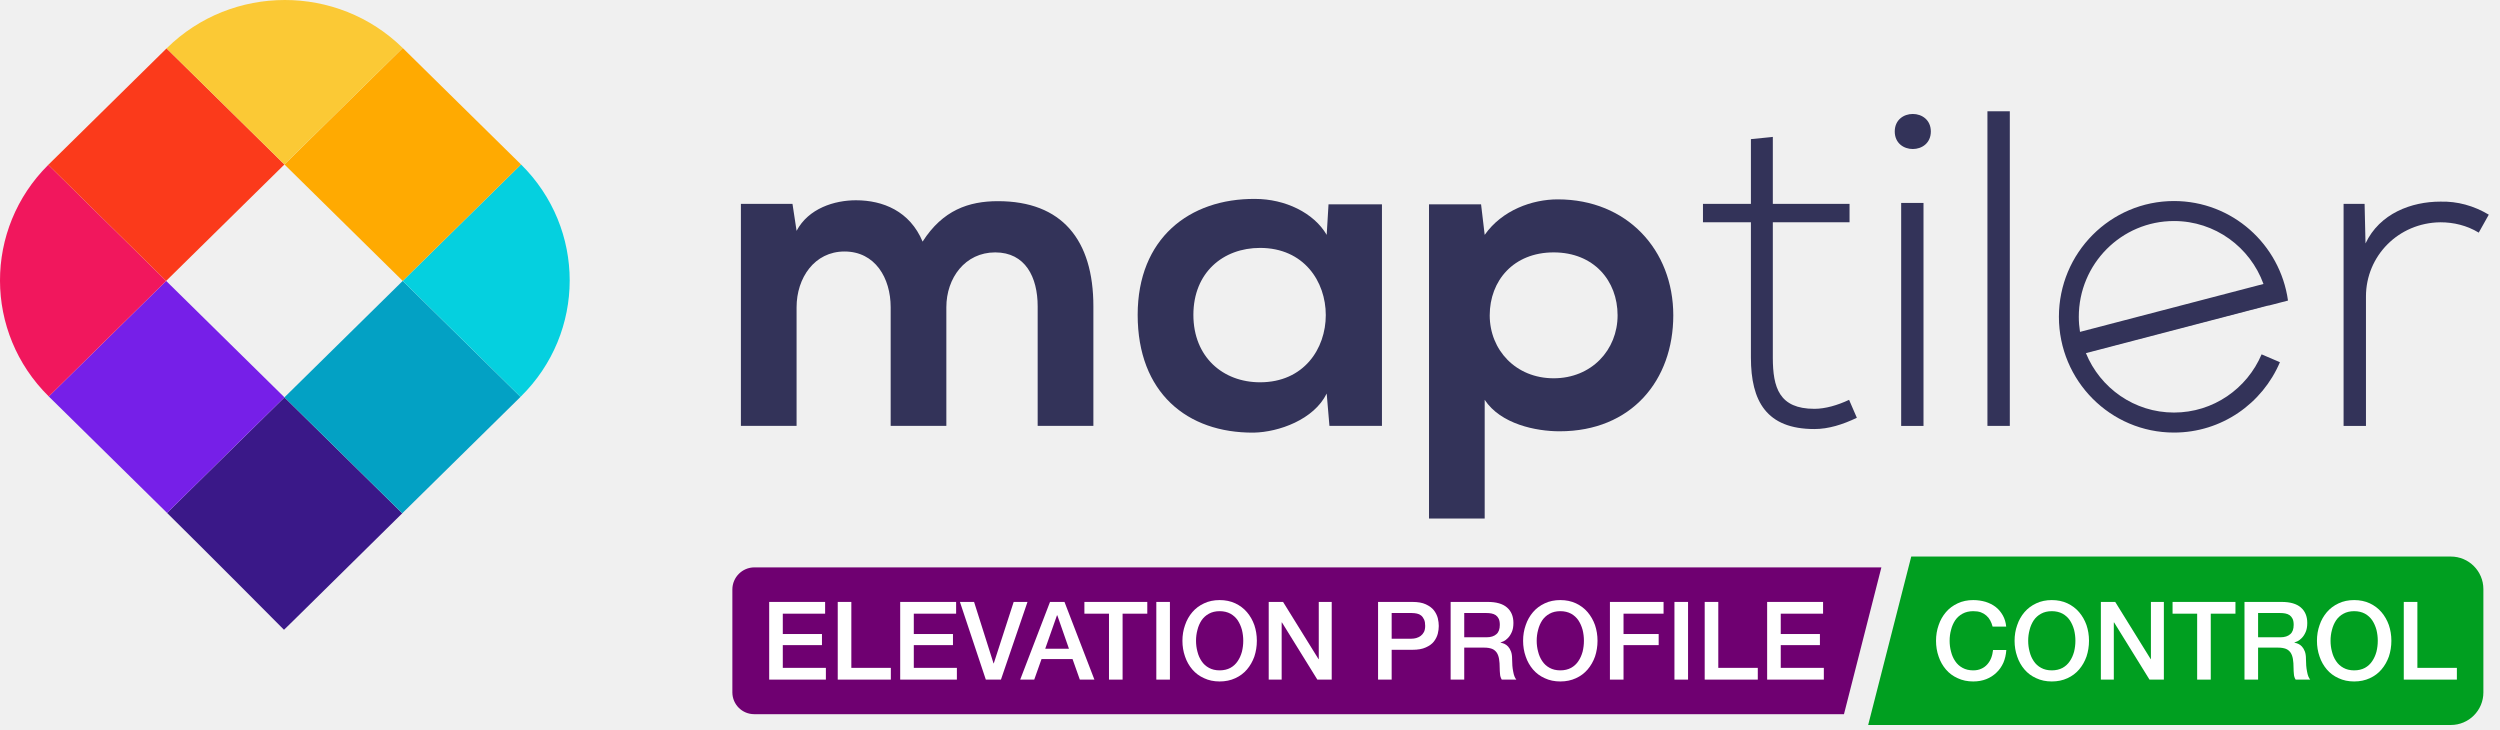
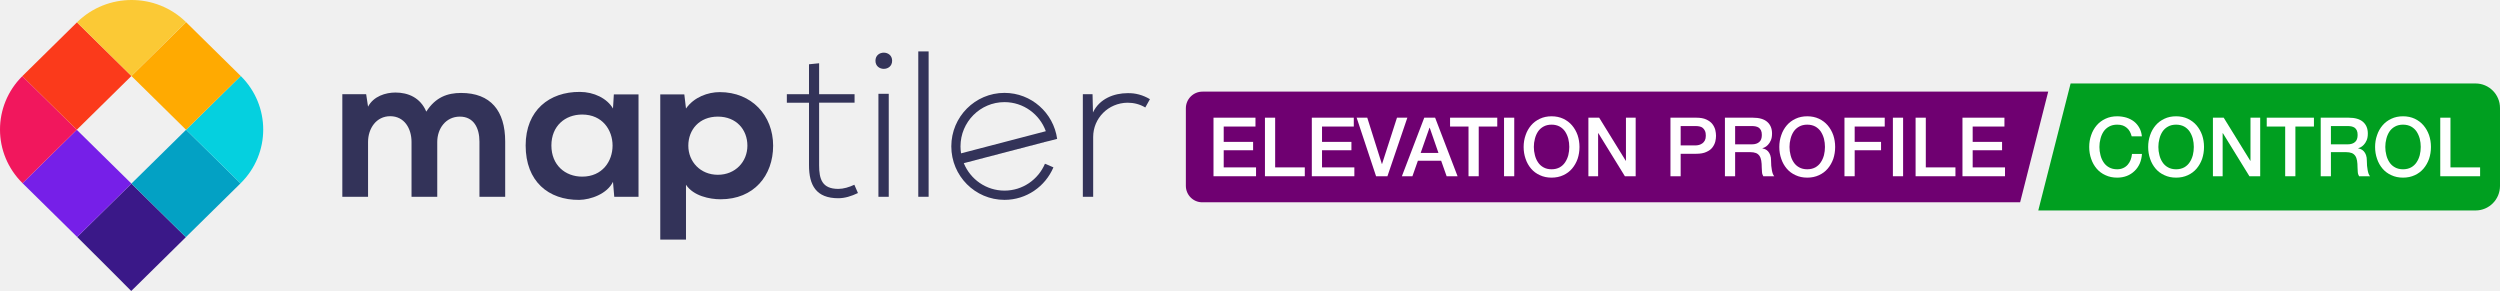
- <svg xmlns="http://www.w3.org/2000/svg" width="100%" height="100%" viewBox="0 0 161 47" version="1.1" xml:space="preserve" style="fill-rule:evenodd;clip-rule:evenodd;stroke-linejoin:round;stroke-miterlimit:2;">
-   <g transform="matrix(1,0,0,1,-9.41979e-05,-22.9998)">
-     <g transform="matrix(1,0,0,1,-1.20801,22.2881)">
-       <path d="M58.567,28.139L58.567,20.497C58.567,18.616 57.566,16.908 55.595,16.908C53.654,16.908 52.508,18.616 52.508,20.497L52.508,28.139L48.922,28.139L48.922,13.84L52.244,13.84L52.508,15.578C53.273,14.129 54.949,13.609 56.33,13.609C58.066,13.609 59.8,14.304 60.624,16.271C61.918,14.245 63.595,13.667 65.476,13.667C69.593,13.667 71.622,16.155 71.622,20.44L71.622,28.139L68.034,28.139L68.034,20.44C68.034,18.559 67.24,16.966 65.301,16.966C63.359,16.966 62.153,18.616 62.153,20.497L62.153,28.139L58.567,28.139Z" style="fill:rgb(51,51,89);fill-rule:nonzero;" />
-       <path d="M86.765,13.87L90.206,13.87L90.206,28.139L86.824,28.139L86.647,26.056C85.825,27.734 83.561,28.543 81.943,28.573C77.651,28.603 74.474,25.997 74.474,20.989C74.474,16.069 77.798,13.493 82.033,13.522C83.973,13.522 85.824,14.419 86.647,15.838L86.765,13.87ZM78.062,20.989C78.062,23.71 79.973,25.331 82.355,25.331C88,25.331 88,16.677 82.355,16.677C79.973,16.677 78.062,18.269 78.062,20.989Z" style="fill:rgb(51,51,89);fill-rule:nonzero;" />
-       <path d="M93.236,34.105L93.236,13.87L96.589,13.87L96.822,15.838C97.94,14.245 99.882,13.551 101.528,13.551C105.996,13.551 108.968,16.822 108.968,21.019C108.968,25.187 106.291,28.487 101.645,28.487C100.118,28.487 97.852,28.023 96.822,26.461L96.822,34.104L93.236,34.104L93.236,34.105ZM105.381,21.019C105.381,18.791 103.851,16.966 101.264,16.966C98.676,16.966 97.146,18.791 97.146,21.019C97.146,23.247 98.823,25.073 101.264,25.073C103.705,25.073 105.381,23.247 105.381,21.019Z" style="fill:rgb(51,51,89);fill-rule:nonzero;" />
-       <path d="M115.378,9.528L115.378,13.84L120.319,13.84L120.319,15.026L115.378,15.026L115.378,23.739C115.378,25.679 115.791,27.04 118.055,27.04C118.76,27.04 119.554,26.808 120.289,26.461L120.789,27.617C119.877,28.054 118.965,28.342 118.055,28.342C114.968,28.342 113.967,26.547 113.967,23.74L113.967,15.027L110.879,15.027L110.879,13.84L113.967,13.84L113.967,9.672L115.378,9.528Z" style="fill:rgb(51,51,89);fill-rule:nonzero;" />
-       <path d="M125.554,9.18C125.554,10.685 123.23,10.685 123.23,9.18C123.23,7.675 125.554,7.675 125.554,9.18ZM123.643,13.782L123.643,28.14L125.082,28.14L125.082,13.782L123.643,13.782Z" style="fill:rgb(51,51,89);fill-rule:nonzero;" />
-       <rect x="129.199" y="7.878" width="1.441" height="20.261" style="fill:rgb(51,51,89);" />
-       <path d="M153.488,13.84L153.547,16.389C154.459,14.448 156.518,13.696 158.37,13.696C159.459,13.667 160.515,13.956 161.486,14.536L160.839,15.693C160.076,15.23 159.221,15.027 158.37,15.027C155.663,15.057 153.576,17.198 153.576,19.804L153.576,28.14L152.135,28.14L152.135,13.84L153.488,13.84Z" style="fill:rgb(51,51,89);fill-rule:nonzero;" />
-       <path d="M135.54,23.414C135.541,23.415 135.543,23.417 135.543,23.418L147.303,20.354C147.302,20.349 147.302,20.345 147.302,20.341L135.54,23.414Z" style="fill:rgb(51,51,89);fill-rule:nonzero;" />
-       <path d="M141.214,27.28C138.654,27.28 136.461,25.701 135.543,23.458L135.535,23.458L135.542,23.457C135.542,23.456 135.541,23.455 135.54,23.454L147.301,20.38C147.301,20.385 147.302,20.389 147.302,20.394L148.555,20.068C148.049,16.446 144.956,13.658 141.214,13.658C137.12,13.658 133.802,16.996 133.802,21.113C133.802,25.23 137.12,28.569 141.214,28.569C144.276,28.569 146.905,26.7 148.035,24.037L146.855,23.532C145.921,25.734 143.747,27.28 141.214,27.28ZM135.083,21.113C135.083,17.708 137.828,14.946 141.214,14.946C143.862,14.946 146.117,16.634 146.976,18.999L135.16,22.085C135.11,21.768 135.083,21.444 135.083,21.113Z" style="fill:rgb(51,51,89);fill-rule:nonzero;" />
+ <svg xmlns="http://www.w3.org/2000/svg" width="348.452" height="40.557" viewBox="0 0 348.452 40.557" version="1.1" xml:space="preserve" style="clip-rule:evenodd;fill-rule:evenodd;stroke-linejoin:round;stroke-miterlimit:2" id="svg45">
+   <defs id="defs45" />
+   <g transform="translate(-9.419792e-5,-22.99985)" id="g45">
+     <g transform="translate(-1.20801,22.2881)" id="g8">
+       <path d="m 58.567,28.139 v -7.642 c 0,-1.881 -1.001,-3.589 -2.972,-3.589 -1.941,0 -3.087,1.708 -3.087,3.589 v 7.642 H 48.922 V 13.84 h 3.322 l 0.264,1.738 c 0.765,-1.449 2.441,-1.969 3.822,-1.969 1.736,0 3.47,0.695 4.294,2.662 1.294,-2.026 2.971,-2.604 4.852,-2.604 4.117,0 6.146,2.488 6.146,6.773 v 7.699 H 68.034 V 20.44 c 0,-1.881 -0.794,-3.474 -2.733,-3.474 -1.942,0 -3.148,1.65 -3.148,3.531 v 7.642 z" style="fill:#333359;fill-rule:nonzero" id="path1" />
+       <path d="m 86.765,13.87 h 3.441 v 14.269 h -3.382 l -0.177,-2.083 c -0.822,1.678 -3.086,2.487 -4.704,2.517 -4.292,0.03 -7.469,-2.576 -7.469,-7.584 0,-4.92 3.324,-7.496 7.559,-7.467 1.94,0 3.791,0.897 4.614,2.316 z m -8.703,7.119 c 0,2.721 1.911,4.342 4.293,4.342 5.645,0 5.645,-8.654 0,-8.654 -2.382,0 -4.293,1.592 -4.293,4.312 z" style="fill:#333359;fill-rule:nonzero" id="path2" />
+       <path d="M 93.236,34.105 V 13.87 h 3.353 l 0.233,1.968 c 1.118,-1.593 3.06,-2.287 4.706,-2.287 4.468,0 7.44,3.271 7.44,7.468 0,4.168 -2.677,7.468 -7.323,7.468 -1.527,0 -3.793,-0.464 -4.823,-2.026 v 7.643 h -3.586 z m 12.145,-13.086 c 0,-2.228 -1.53,-4.053 -4.117,-4.053 -2.588,0 -4.118,1.825 -4.118,4.053 0,2.228 1.677,4.054 4.118,4.054 2.441,0 4.117,-1.826 4.117,-4.054 z" style="fill:#333359;fill-rule:nonzero" id="path3" />
+       <path d="m 115.378,9.528 v 4.312 h 4.941 v 1.186 h -4.941 v 8.713 c 0,1.94 0.413,3.301 2.677,3.301 0.705,0 1.499,-0.232 2.234,-0.579 l 0.5,1.156 c -0.912,0.437 -1.824,0.725 -2.734,0.725 -3.087,0 -4.088,-1.795 -4.088,-4.602 v -8.713 h -3.088 V 13.84 h 3.088 V 9.672 Z" style="fill:#333359;fill-rule:nonzero" id="path4" />
+       <path d="m 125.554,9.18 c 0,1.505 -2.324,1.505 -2.324,0 0,-1.505 2.324,-1.505 2.324,0 z m -1.911,4.602 V 28.14 h 1.439 V 13.782 Z" style="fill:#333359;fill-rule:nonzero" id="path5" />
+       <rect x="129.199" y="7.878" width="1.441" height="20.261" style="fill:#333359" id="rect5" />
+       <path d="m 153.488,13.84 0.059,2.549 c 0.912,-1.941 2.971,-2.693 4.823,-2.693 1.089,-0.029 2.145,0.26 3.116,0.84 l -0.647,1.157 c -0.763,-0.463 -1.618,-0.666 -2.469,-0.666 -2.707,0.03 -4.794,2.171 -4.794,4.777 v 8.336 h -1.441 v -14.3 z" style="fill:#333359;fill-rule:nonzero" id="path6" />
+       <path d="m 135.54,23.414 c 0.001,10e-4 0.003,0.003 0.003,0.004 l 11.76,-3.064 c -0.001,-0.005 -0.001,-0.009 -0.001,-0.013 z" style="fill:#333359;fill-rule:nonzero" id="path7" />
+       <path d="m 141.214,27.28 c -2.56,0 -4.753,-1.579 -5.671,-3.822 h -0.008 l 0.007,-10e-4 c 0,-0.001 -0.001,-0.002 -0.002,-0.003 l 11.761,-3.074 c 0,0.005 0.001,0.009 0.001,0.014 l 1.253,-0.326 c -0.506,-3.622 -3.599,-6.41 -7.341,-6.41 -4.094,0 -7.412,3.338 -7.412,7.455 0,4.117 3.318,7.456 7.412,7.456 3.062,0 5.691,-1.869 6.821,-4.532 l -1.18,-0.505 c -0.934,2.202 -3.108,3.748 -5.641,3.748 z m -6.131,-6.167 c 0,-3.405 2.745,-6.167 6.131,-6.167 2.648,0 4.903,1.688 5.762,4.053 l -11.816,3.086 c -0.05,-0.317 -0.077,-0.641 -0.077,-0.972 z" style="fill:#333359;fill-rule:nonzero" id="path8" />
    </g>
-     <g transform="matrix(1,0,0,1,-1.20801,22.2881)">
-       <path d="M11.965,33.743C14.023,35.769 19.5,41.264 19.497,41.269C19.477,41.305 24.938,35.908 27.113,33.768L19.526,26.3L11.965,33.743Z" style="fill:rgb(58,24,136);fill-rule:nonzero;" />
-       <path d="M19.526,26.3L27.113,33.768C27.124,33.756 27.138,33.741 27.15,33.731L34.73,26.27L27.143,18.802L19.526,26.3Z" style="fill:rgb(3,161,196);fill-rule:nonzero;" />
-       <path d="M34.73,26.27L34.749,26.25C38.942,22.123 38.945,15.435 34.762,11.302L27.144,18.802L34.73,26.27Z" style="fill:rgb(5,208,223);fill-rule:nonzero;" />
-       <path d="M11.908,18.802L4.349,26.243C4.351,26.245 4.352,26.248 4.355,26.25L11.953,33.73C11.957,33.734 11.961,33.738 11.966,33.743L19.526,26.3L11.908,18.802Z" style="fill:rgb(118,31,232);fill-rule:nonzero;" />
-       <path d="M19.526,11.303L27.143,18.802L34.762,11.303C34.755,11.298 34.753,11.295 34.749,11.29L27.15,3.81C27.149,3.808 27.146,3.806 27.144,3.804L19.526,11.303Z" style="fill:rgb(255,170,1);fill-rule:nonzero;" />
-       <path d="M4.317,11.328C0.161,15.46 0.172,22.124 4.349,26.243L11.908,18.802L4.317,11.328Z" style="fill:rgb(241,23,93);fill-rule:nonzero;" />
-       <path d="M19.526,11.303L11.934,3.829L4.355,11.29C4.341,11.303 4.33,11.317 4.316,11.329L11.908,18.802L19.526,11.303Z" style="fill:rgb(251,58,27);fill-rule:nonzero;" />
-       <path d="M27.144,3.804C22.946,-0.321 16.148,-0.319 11.953,3.81L11.934,3.829L19.526,11.303L27.144,3.804Z" style="fill:rgb(251,201,53);fill-rule:nonzero;" />
+     <g transform="translate(-1.20801,22.2881)" id="g16">
+       <path d="m 11.965,33.743 c 2.058,2.026 7.535,7.521 7.532,7.526 -0.02,0.036 5.441,-5.361 7.616,-7.501 L 19.526,26.3 Z" style="fill:#3a1888;fill-rule:nonzero" id="path9" />
+       <path d="m 19.526,26.3 7.587,7.468 c 0.011,-0.012 0.025,-0.027 0.037,-0.037 l 7.58,-7.461 -7.587,-7.468 z" style="fill:#03a1c4;fill-rule:nonzero" id="path10" />
+       <path d="m 34.73,26.27 0.019,-0.02 c 4.193,-4.127 4.196,-10.815 0.013,-14.948 l -7.618,7.5 z" style="fill:#05d0df;fill-rule:nonzero" id="path11" />
+       <path d="m 11.908,18.802 -7.559,7.441 c 0.002,0.002 0.003,0.005 0.006,0.007 l 7.598,7.48 c 0.004,0.004 0.008,0.008 0.013,0.013 l 7.56,-7.443 z" style="fill:#761fe8;fill-rule:nonzero" id="path12" />
+       <path d="m 19.526,11.303 7.617,7.499 7.619,-7.499 C 34.755,11.298 34.753,11.295 34.749,11.29 L 27.15,3.81 C 27.149,3.808 27.146,3.806 27.144,3.804 Z" style="fill:#ffaa01;fill-rule:nonzero" id="path13" />
+       <path d="M 4.317,11.328 C 0.161,15.46 0.172,22.124 4.349,26.243 l 7.559,-7.441 z" style="fill:#f1175d;fill-rule:nonzero" id="path14" />
+       <path d="M 19.526,11.303 11.934,3.829 4.355,11.29 C 4.341,11.303 4.33,11.317 4.316,11.329 l 7.592,7.473 z" style="fill:#fb3a1b;fill-rule:nonzero" id="path15" />
+       <path d="M 27.144,3.804 C 22.946,-0.321 16.148,-0.319 11.953,3.81 l -0.019,0.019 7.592,7.474 z" style="fill:#fbc935;fill-rule:nonzero" id="path16" />
    </g>
-     <g transform="matrix(0.635618,0,0,0.635618,10.9369,18.1831)">
-       <g transform="matrix(2.85052,0,0,1,-601.107,52.2536)">
-         <path d="M271.712,12.81L231.657,12.81C231.223,12.81 230.871,13.815 230.871,15.052L230.871,25.472C230.871,26.692 231.218,27.683 231.646,27.683L270.382,27.683L271.712,12.81Z" style="fill:rgb(111,0,113);" />
+     <g transform="matrix(0.635618,0,0,0.635618,129.2949,-0.7163864)" id="g44">
+       <g transform="matrix(4.630122,0,0,1.631587,-1012.337,41.63954)" id="g17">
+         <path d="m 271.712,9.663 h -40.055 c -0.434,0 -0.786,1.005 -0.786,2.242 v 10.42 c 0,1.22 0.347,2.211 0.775,2.211 h 38.736 z" style="fill:#6f0071" id="path17" />
      </g>
-       <g transform="matrix(0.364213,0,0,0.364213,-127.352,52.365)">
-         <g transform="matrix(30.2678,0,0,30.2678,514.098,66.0889)">
-           <path d="M0.076,-0.714L0.59,-0.714L0.59,-0.606L0.201,-0.606L0.201,-0.419L0.561,-0.419L0.561,-0.317L0.201,-0.317L0.201,-0.108L0.597,-0.108L0.597,-0L0.076,-0L0.076,-0.714Z" style="fill:white;fill-rule:nonzero;" />
+       <g transform="matrix(0.591594,0,0,0.5942452,-242.8132,36.68744)" id="g34">
+         <g transform="matrix(30.2678,0,0,30.2678,514.098,66.0889)" id="g18">
+           <path d="M 0.076,-0.714 H 0.59 v 0.108 H 0.201 v 0.187 h 0.36 v 0.102 h -0.36 v 0.209 H 0.597 V 0 H 0.076 Z" style="fill:#ffffff;fill-rule:nonzero" id="path18" />
        </g>
-         <g transform="matrix(30.2678,0,0,30.2678,533.167,66.0889)">
-           <path d="M0.076,-0.714L0.201,-0.714L0.201,-0.108L0.564,-0.108L0.564,-0L0.076,-0L0.076,-0.714Z" style="fill:white;fill-rule:nonzero;" />
+         <g transform="matrix(30.2678,0,0,30.2678,533.167,66.0889)" id="g19">
+           <path d="m 0.076,-0.714 h 0.125 v 0.606 H 0.564 V 0 H 0.076 Z" style="fill:#ffffff;fill-rule:nonzero" id="path19" />
        </g>
-         <g transform="matrix(30.2678,0,0,30.2678,550.541,66.0889)">
-           <path d="M0.076,-0.714L0.59,-0.714L0.59,-0.606L0.201,-0.606L0.201,-0.419L0.561,-0.419L0.561,-0.317L0.201,-0.317L0.201,-0.108L0.597,-0.108L0.597,-0L0.076,-0L0.076,-0.714Z" style="fill:white;fill-rule:nonzero;" />
+         <g transform="matrix(30.2678,0,0,30.2678,550.541,66.0889)" id="g20">
+           <path d="M 0.076,-0.714 H 0.59 v 0.108 H 0.201 v 0.187 h 0.36 v 0.102 h -0.36 v 0.209 H 0.597 V 0 H 0.076 Z" style="fill:#ffffff;fill-rule:nonzero" id="path20" />
        </g>
-         <g transform="matrix(30.2678,0,0,30.2678,569.609,66.0889)">
-           <path d="M-0.005,-0.714L0.125,-0.714L0.304,-0.149L0.306,-0.149L0.489,-0.714L0.616,-0.714L0.372,-0L0.233,-0L-0.005,-0.714Z" style="fill:white;fill-rule:nonzero;" />
+         <g transform="matrix(30.2678,0,0,30.2678,569.609,66.0889)" id="g21">
+           <path d="m -0.005,-0.714 h 0.13 l 0.179,0.565 H 0.306 L 0.489,-0.714 H 0.616 L 0.372,0 H 0.233 Z" style="fill:#ffffff;fill-rule:nonzero" id="path21" />
        </g>
-         <g transform="matrix(30.2678,0,0,30.2678,586.438,66.0889)">
-           <path d="M0.267,-0.714L0.4,-0.714L0.675,-0L0.541,-0L0.474,-0.189L0.189,-0.189L0.122,-0L-0.007,-0L0.267,-0.714ZM0.223,-0.284L0.441,-0.284L0.334,-0.591L0.331,-0.591L0.223,-0.284Z" style="fill:white;fill-rule:nonzero;" />
+         <g transform="matrix(30.2678,0,0,30.2678,586.438,66.0889)" id="g22">
+           <path d="M 0.267,-0.714 H 0.4 L 0.675,0 H 0.541 L 0.474,-0.189 H 0.189 L 0.122,0 h -0.129 z m -0.044,0.43 H 0.441 L 0.334,-0.591 H 0.331 Z" style="fill:#ffffff;fill-rule:nonzero" id="path22" />
        </g>
-         <g transform="matrix(30.2678,0,0,30.2678,603.842,66.0889)">
-           <path d="M0.008,-0.714L0.586,-0.714L0.586,-0.606L0.359,-0.606L0.359,-0L0.234,-0L0.234,-0.606L0.008,-0.606L0.008,-0.714Z" style="fill:white;fill-rule:nonzero;" />
+         <g transform="matrix(30.2678,0,0,30.2678,603.842,66.0889)" id="g23">
+           <path d="m 0.008,-0.714 h 0.578 v 0.108 H 0.359 V 0 H 0.234 V -0.606 H 0.008 Z" style="fill:#ffffff;fill-rule:nonzero" id="path23" />
        </g>
-         <g transform="matrix(30.2678,0,0,30.2678,621.791,66.0889)">
-           <rect x="0.076" y="-0.714" width="0.125" height="0.714" style="fill:white;fill-rule:nonzero;" />
+         <g transform="matrix(30.2678,0,0,30.2678,621.791,66.0889)" id="g24">
+           <rect x="0.076" y="-0.714" width="0.125" height="0.714" style="fill:#ffffff;fill-rule:nonzero" id="rect23" />
        </g>
-         <g transform="matrix(30.2678,0,0,30.2678,630.205,66.0889)">
-           <path d="M0.38,-0.629C0.342,-0.629 0.309,-0.621 0.282,-0.606C0.254,-0.591 0.231,-0.57 0.214,-0.545C0.197,-0.519 0.184,-0.49 0.176,-0.457C0.167,-0.424 0.163,-0.391 0.163,-0.357C0.163,-0.323 0.167,-0.29 0.176,-0.257C0.184,-0.224 0.197,-0.195 0.214,-0.17C0.231,-0.144 0.254,-0.123 0.282,-0.108C0.309,-0.093 0.342,-0.085 0.38,-0.085C0.418,-0.085 0.451,-0.093 0.479,-0.108C0.506,-0.123 0.529,-0.144 0.546,-0.17C0.563,-0.195 0.576,-0.224 0.585,-0.257C0.593,-0.29 0.597,-0.323 0.597,-0.357C0.597,-0.391 0.593,-0.424 0.585,-0.457C0.576,-0.49 0.563,-0.519 0.546,-0.545C0.529,-0.57 0.506,-0.591 0.479,-0.606C0.451,-0.621 0.418,-0.629 0.38,-0.629ZM0.38,-0.731C0.433,-0.731 0.481,-0.721 0.524,-0.701C0.566,-0.681 0.602,-0.654 0.631,-0.62C0.66,-0.586 0.683,-0.546 0.699,-0.501C0.714,-0.456 0.722,-0.408 0.722,-0.357C0.722,-0.306 0.714,-0.257 0.699,-0.212C0.683,-0.167 0.66,-0.127 0.631,-0.093C0.602,-0.059 0.566,-0.032 0.524,-0.013C0.481,0.007 0.433,0.017 0.38,0.017C0.327,0.017 0.279,0.007 0.237,-0.013C0.194,-0.032 0.158,-0.059 0.129,-0.093C0.1,-0.127 0.077,-0.167 0.062,-0.212C0.046,-0.257 0.038,-0.306 0.038,-0.357C0.038,-0.408 0.046,-0.456 0.062,-0.501C0.077,-0.546 0.1,-0.586 0.129,-0.62C0.158,-0.654 0.194,-0.681 0.237,-0.701C0.279,-0.721 0.327,-0.731 0.38,-0.731Z" style="fill:white;fill-rule:nonzero;" />
+         <g transform="matrix(30.2678,0,0,30.2678,630.205,66.0889)" id="g25">
+           <path d="m 0.38,-0.629 c -0.038,0 -0.071,0.008 -0.098,0.023 -0.028,0.015 -0.051,0.036 -0.068,0.061 -0.017,0.026 -0.03,0.055 -0.038,0.088 -0.009,0.033 -0.013,0.066 -0.013,0.1 0,0.034 0.004,0.067 0.013,0.1 0.008,0.033 0.021,0.062 0.038,0.087 0.017,0.026 0.04,0.047 0.068,0.062 0.027,0.015 0.06,0.023 0.098,0.023 0.038,0 0.071,-0.008 0.099,-0.023 0.027,-0.015 0.05,-0.036 0.067,-0.062 0.017,-0.025 0.03,-0.054 0.039,-0.087 0.008,-0.033 0.012,-0.066 0.012,-0.1 0,-0.034 -0.004,-0.067 -0.012,-0.1 C 0.576,-0.49 0.563,-0.519 0.546,-0.545 0.529,-0.57 0.506,-0.591 0.479,-0.606 0.451,-0.621 0.418,-0.629 0.38,-0.629 Z m 0,-0.102 c 0.053,0 0.101,0.01 0.144,0.03 0.042,0.02 0.078,0.047 0.107,0.081 0.029,0.034 0.052,0.074 0.068,0.119 0.015,0.045 0.023,0.093 0.023,0.144 0,0.051 -0.008,0.1 -0.023,0.145 -0.016,0.045 -0.039,0.085 -0.068,0.119 -0.029,0.034 -0.065,0.061 -0.107,0.08 -0.043,0.02 -0.091,0.03 -0.144,0.03 -0.053,0 -0.101,-0.01 -0.143,-0.03 C 0.194,-0.032 0.158,-0.059 0.129,-0.093 0.1,-0.127 0.077,-0.167 0.062,-0.212 0.046,-0.257 0.038,-0.306 0.038,-0.357 c 0,-0.051 0.008,-0.099 0.024,-0.144 0.015,-0.045 0.038,-0.085 0.067,-0.119 0.029,-0.034 0.065,-0.061 0.108,-0.081 0.042,-0.02 0.09,-0.03 0.143,-0.03 z" style="fill:#ffffff;fill-rule:nonzero" id="path24" />
        </g>
-         <g transform="matrix(30.2678,0,0,30.2678,653.209,66.0889)">
-           <path d="M0.071,-0.714L0.203,-0.714L0.529,-0.188L0.531,-0.188L0.531,-0.714L0.65,-0.714L0.65,-0L0.518,-0L0.193,-0.525L0.19,-0.525L0.19,-0L0.071,-0L0.071,-0.714Z" style="fill:white;fill-rule:nonzero;" />
+         <g transform="matrix(30.2678,0,0,30.2678,653.209,66.0889)" id="g26">
+           <path d="m 0.071,-0.714 h 0.132 l 0.326,0.526 H 0.531 V -0.714 H 0.65 V 0 H 0.518 L 0.193,-0.525 H 0.19 V 0 H 0.071 Z" style="fill:#ffffff;fill-rule:nonzero" id="path25" />
        </g>
-         <g transform="matrix(30.2678,0,0,30.2678,683.477,66.0889)">
-           <path d="M0.076,-0.714L0.391,-0.714C0.442,-0.714 0.483,-0.707 0.515,-0.692C0.547,-0.677 0.572,-0.659 0.589,-0.637C0.606,-0.615 0.618,-0.591 0.625,-0.565C0.631,-0.539 0.634,-0.515 0.634,-0.493C0.634,-0.471 0.631,-0.447 0.625,-0.422C0.618,-0.396 0.606,-0.372 0.589,-0.35C0.572,-0.328 0.547,-0.31 0.515,-0.296C0.483,-0.281 0.442,-0.274 0.391,-0.274L0.201,-0.274L0.201,-0L0.076,-0L0.076,-0.714ZM0.201,-0.376L0.384,-0.376C0.398,-0.376 0.412,-0.378 0.427,-0.382C0.442,-0.386 0.455,-0.393 0.468,-0.402C0.48,-0.411 0.49,-0.423 0.498,-0.438C0.505,-0.452 0.509,-0.471 0.509,-0.494C0.509,-0.517 0.506,-0.537 0.499,-0.552C0.492,-0.567 0.483,-0.58 0.472,-0.589C0.461,-0.598 0.448,-0.604 0.433,-0.607C0.418,-0.61 0.403,-0.612 0.386,-0.612L0.201,-0.612L0.201,-0.376Z" style="fill:white;fill-rule:nonzero;" />
+         <g transform="matrix(30.2678,0,0,30.2678,683.477,66.0889)" id="g27">
+           <path d="m 0.076,-0.714 h 0.315 c 0.051,0 0.092,0.007 0.124,0.022 0.032,0.015 0.057,0.033 0.074,0.055 0.017,0.022 0.029,0.046 0.036,0.072 0.006,0.026 0.009,0.05 0.009,0.072 0,0.022 -0.003,0.046 -0.009,0.071 -0.007,0.026 -0.019,0.05 -0.036,0.072 -0.017,0.022 -0.042,0.04 -0.074,0.054 -0.032,0.015 -0.073,0.022 -0.124,0.022 H 0.201 V 0 H 0.076 Z m 0.125,0.338 h 0.183 c 0.014,0 0.028,-0.002 0.043,-0.006 0.015,-0.004 0.028,-0.011 0.041,-0.02 0.012,-0.009 0.022,-0.021 0.03,-0.036 0.007,-0.014 0.011,-0.033 0.011,-0.056 0,-0.023 -0.003,-0.043 -0.01,-0.058 C 0.492,-0.567 0.483,-0.58 0.472,-0.589 0.461,-0.598 0.448,-0.604 0.433,-0.607 0.418,-0.61 0.403,-0.612 0.386,-0.612 H 0.201 Z" style="fill:#ffffff;fill-rule:nonzero" id="path26" />
        </g>
-         <g transform="matrix(30.2678,0,0,30.2678,703.665,66.0889)">
-           <path d="M0.076,-0.714L0.417,-0.714C0.496,-0.714 0.555,-0.697 0.594,-0.663C0.633,-0.629 0.653,-0.582 0.653,-0.521C0.653,-0.487 0.648,-0.459 0.638,-0.437C0.628,-0.414 0.616,-0.396 0.603,-0.383C0.59,-0.369 0.576,-0.359 0.564,-0.353C0.551,-0.347 0.541,-0.343 0.535,-0.341L0.535,-0.339C0.546,-0.338 0.557,-0.334 0.57,-0.329C0.582,-0.324 0.593,-0.315 0.604,-0.304C0.615,-0.292 0.624,-0.277 0.631,-0.258C0.638,-0.239 0.641,-0.216 0.641,-0.188C0.641,-0.146 0.644,-0.108 0.651,-0.074C0.657,-0.039 0.667,-0.015 0.68,-0L0.546,-0C0.537,-0.015 0.531,-0.032 0.53,-0.051C0.528,-0.07 0.527,-0.088 0.527,-0.105C0.527,-0.138 0.525,-0.166 0.521,-0.19C0.517,-0.213 0.51,-0.233 0.499,-0.249C0.488,-0.264 0.474,-0.276 0.456,-0.283C0.437,-0.29 0.414,-0.294 0.385,-0.294L0.201,-0.294L0.201,-0L0.076,-0L0.076,-0.714ZM0.201,-0.389L0.406,-0.389C0.446,-0.389 0.476,-0.399 0.497,-0.418C0.518,-0.436 0.528,-0.465 0.528,-0.503C0.528,-0.526 0.525,-0.544 0.518,-0.559C0.511,-0.573 0.502,-0.584 0.491,-0.592C0.479,-0.6 0.466,-0.605 0.451,-0.608C0.436,-0.611 0.42,-0.612 0.404,-0.612L0.201,-0.612L0.201,-0.389Z" style="fill:white;fill-rule:nonzero;" />
+         <g transform="matrix(30.2678,0,0,30.2678,703.665,66.0889)" id="g28">
+           <path d="m 0.076,-0.714 h 0.341 c 0.079,0 0.138,0.017 0.177,0.051 0.039,0.034 0.059,0.081 0.059,0.142 0,0.034 -0.005,0.062 -0.015,0.084 -0.01,0.023 -0.022,0.041 -0.035,0.054 -0.013,0.014 -0.027,0.024 -0.039,0.03 -0.013,0.006 -0.023,0.01 -0.029,0.012 v 0.002 c 0.011,0.001 0.022,0.005 0.035,0.01 0.012,0.005 0.023,0.014 0.034,0.025 0.011,0.012 0.02,0.027 0.027,0.046 0.007,0.019 0.01,0.042 0.01,0.07 0,0.042 0.003,0.08 0.01,0.114 C 0.657,-0.039 0.667,-0.015 0.68,0 H 0.546 C 0.537,-0.015 0.531,-0.032 0.53,-0.051 0.528,-0.07 0.527,-0.088 0.527,-0.105 0.527,-0.138 0.525,-0.166 0.521,-0.19 0.517,-0.213 0.51,-0.233 0.499,-0.249 0.488,-0.264 0.474,-0.276 0.456,-0.283 0.437,-0.29 0.414,-0.294 0.385,-0.294 H 0.201 V 0 H 0.076 Z m 0.125,0.325 h 0.205 c 0.04,0 0.07,-0.01 0.091,-0.029 0.021,-0.018 0.031,-0.047 0.031,-0.085 0,-0.023 -0.003,-0.041 -0.01,-0.056 C 0.511,-0.573 0.502,-0.584 0.491,-0.592 0.479,-0.6 0.466,-0.605 0.451,-0.608 0.436,-0.611 0.42,-0.612 0.404,-0.612 H 0.201 Z" style="fill:#ffffff;fill-rule:nonzero" id="path27" />
        </g>
-         <g transform="matrix(30.2678,0,0,30.2678,724.974,66.0889)">
-           <path d="M0.38,-0.629C0.342,-0.629 0.309,-0.621 0.282,-0.606C0.254,-0.591 0.231,-0.57 0.214,-0.545C0.197,-0.519 0.184,-0.49 0.176,-0.457C0.167,-0.424 0.163,-0.391 0.163,-0.357C0.163,-0.323 0.167,-0.29 0.176,-0.257C0.184,-0.224 0.197,-0.195 0.214,-0.17C0.231,-0.144 0.254,-0.123 0.282,-0.108C0.309,-0.093 0.342,-0.085 0.38,-0.085C0.418,-0.085 0.451,-0.093 0.479,-0.108C0.506,-0.123 0.529,-0.144 0.546,-0.17C0.563,-0.195 0.576,-0.224 0.585,-0.257C0.593,-0.29 0.597,-0.323 0.597,-0.357C0.597,-0.391 0.593,-0.424 0.585,-0.457C0.576,-0.49 0.563,-0.519 0.546,-0.545C0.529,-0.57 0.506,-0.591 0.479,-0.606C0.451,-0.621 0.418,-0.629 0.38,-0.629ZM0.38,-0.731C0.433,-0.731 0.481,-0.721 0.524,-0.701C0.566,-0.681 0.602,-0.654 0.631,-0.62C0.66,-0.586 0.683,-0.546 0.699,-0.501C0.714,-0.456 0.722,-0.408 0.722,-0.357C0.722,-0.306 0.714,-0.257 0.699,-0.212C0.683,-0.167 0.66,-0.127 0.631,-0.093C0.602,-0.059 0.566,-0.032 0.524,-0.013C0.481,0.007 0.433,0.017 0.38,0.017C0.327,0.017 0.279,0.007 0.237,-0.013C0.194,-0.032 0.158,-0.059 0.129,-0.093C0.1,-0.127 0.077,-0.167 0.062,-0.212C0.046,-0.257 0.038,-0.306 0.038,-0.357C0.038,-0.408 0.046,-0.456 0.062,-0.501C0.077,-0.546 0.1,-0.586 0.129,-0.62C0.158,-0.654 0.194,-0.681 0.237,-0.701C0.279,-0.721 0.327,-0.731 0.38,-0.731Z" style="fill:white;fill-rule:nonzero;" />
+         <g transform="matrix(30.2678,0,0,30.2678,724.974,66.0889)" id="g29">
+           <path d="m 0.38,-0.629 c -0.038,0 -0.071,0.008 -0.098,0.023 -0.028,0.015 -0.051,0.036 -0.068,0.061 -0.017,0.026 -0.03,0.055 -0.038,0.088 -0.009,0.033 -0.013,0.066 -0.013,0.1 0,0.034 0.004,0.067 0.013,0.1 0.008,0.033 0.021,0.062 0.038,0.087 0.017,0.026 0.04,0.047 0.068,0.062 0.027,0.015 0.06,0.023 0.098,0.023 0.038,0 0.071,-0.008 0.099,-0.023 0.027,-0.015 0.05,-0.036 0.067,-0.062 0.017,-0.025 0.03,-0.054 0.039,-0.087 0.008,-0.033 0.012,-0.066 0.012,-0.1 0,-0.034 -0.004,-0.067 -0.012,-0.1 C 0.576,-0.49 0.563,-0.519 0.546,-0.545 0.529,-0.57 0.506,-0.591 0.479,-0.606 0.451,-0.621 0.418,-0.629 0.38,-0.629 Z m 0,-0.102 c 0.053,0 0.101,0.01 0.144,0.03 0.042,0.02 0.078,0.047 0.107,0.081 0.029,0.034 0.052,0.074 0.068,0.119 0.015,0.045 0.023,0.093 0.023,0.144 0,0.051 -0.008,0.1 -0.023,0.145 -0.016,0.045 -0.039,0.085 -0.068,0.119 -0.029,0.034 -0.065,0.061 -0.107,0.08 -0.043,0.02 -0.091,0.03 -0.144,0.03 -0.053,0 -0.101,-0.01 -0.143,-0.03 C 0.194,-0.032 0.158,-0.059 0.129,-0.093 0.1,-0.127 0.077,-0.167 0.062,-0.212 0.046,-0.257 0.038,-0.306 0.038,-0.357 c 0,-0.051 0.008,-0.099 0.024,-0.144 0.015,-0.045 0.038,-0.085 0.067,-0.119 0.029,-0.034 0.065,-0.061 0.108,-0.081 0.042,-0.02 0.09,-0.03 0.143,-0.03 z" style="fill:#ffffff;fill-rule:nonzero" id="path28" />
        </g>
-         <g transform="matrix(30.2678,0,0,30.2678,747.977,66.0889)">
-           <path d="M0.076,-0.714L0.569,-0.714L0.569,-0.606L0.201,-0.606L0.201,-0.419L0.524,-0.419L0.524,-0.317L0.201,-0.317L0.201,-0L0.076,-0L0.076,-0.714Z" style="fill:white;fill-rule:nonzero;" />
+         <g transform="matrix(30.2678,0,0,30.2678,747.977,66.0889)" id="g30">
+           <path d="m 0.076,-0.714 h 0.493 v 0.108 H 0.201 v 0.187 h 0.323 v 0.102 H 0.201 V 0 H 0.076 Z" style="fill:#ffffff;fill-rule:nonzero" id="path29" />
        </g>
-         <g transform="matrix(30.2678,0,0,30.2678,765.926,66.0889)">
-           <rect x="0.076" y="-0.714" width="0.125" height="0.714" style="fill:white;fill-rule:nonzero;" />
+         <g transform="matrix(30.2678,0,0,30.2678,765.926,66.0889)" id="g31">
+           <rect x="0.076" y="-0.714" width="0.125" height="0.714" style="fill:#ffffff;fill-rule:nonzero" id="rect30" />
        </g>
-         <g transform="matrix(30.2678,0,0,30.2678,774.341,66.0889)">
-           <path d="M0.076,-0.714L0.201,-0.714L0.201,-0.108L0.564,-0.108L0.564,-0L0.076,-0L0.076,-0.714Z" style="fill:white;fill-rule:nonzero;" />
+         <g transform="matrix(30.2678,0,0,30.2678,774.341,66.0889)" id="g32">
+           <path d="m 0.076,-0.714 h 0.125 v 0.606 H 0.564 V 0 H 0.076 Z" style="fill:#ffffff;fill-rule:nonzero" id="path31" />
        </g>
-         <g transform="matrix(30.2678,0,0,30.2678,791.714,66.0889)">
-           <path d="M0.076,-0.714L0.59,-0.714L0.59,-0.606L0.201,-0.606L0.201,-0.419L0.561,-0.419L0.561,-0.317L0.201,-0.317L0.201,-0.108L0.597,-0.108L0.597,-0L0.076,-0L0.076,-0.714Z" style="fill:white;fill-rule:nonzero;" />
+         <g transform="matrix(30.2678,0,0,30.2678,791.714,66.0889)" id="g33">
+           <path d="M 0.076,-0.714 H 0.59 v 0.108 H 0.201 v 0.187 h 0.36 v 0.102 h -0.36 v 0.209 H 0.597 V 0 H 0.076 Z" style="fill:#ffffff;fill-rule:nonzero" id="path32" />
        </g>
      </g>
-       <g transform="matrix(-1.61476,-1.97751e-16,1.40521e-16,-1.14744,607.208,95.7314)">
-         <path d="M269.473,12.81L232.912,12.81C231.785,12.81 230.871,14.097 230.871,15.683L230.871,24.808C230.871,26.395 231.786,27.683 232.914,27.683L266.77,27.683L269.473,12.81Z" style="fill:rgb(0,159,32);" />
+       <g transform="matrix(-1.61476,0,0,-1.14744,607.208,92.58486)" id="g35">
+         <path d="M 225.211,7.951 H 165.825 c -1.831,0 -3.315,2.1 -3.315,4.688 v 14.888 c 0,2.589 1.486,4.691 3.318,4.691 h 54.993 z" style="fill:#009f20;stroke-width:1.628" id="path34" />
      </g>
-       <g transform="matrix(0.364213,0,0,0.364213,-8.71086,52.365)">
-         <g transform="matrix(30.2678,0,0,30.2678,514.098,66.0889)">
-           <path d="M0.558,-0.487C0.553,-0.508 0.545,-0.527 0.536,-0.544C0.527,-0.561 0.515,-0.576 0.5,-0.589C0.485,-0.602 0.468,-0.612 0.449,-0.619C0.429,-0.626 0.406,-0.629 0.38,-0.629C0.342,-0.629 0.309,-0.621 0.282,-0.606C0.254,-0.591 0.231,-0.57 0.214,-0.545C0.197,-0.519 0.184,-0.49 0.176,-0.457C0.167,-0.424 0.163,-0.391 0.163,-0.357C0.163,-0.323 0.167,-0.29 0.176,-0.257C0.184,-0.224 0.197,-0.195 0.214,-0.17C0.231,-0.144 0.254,-0.123 0.282,-0.108C0.309,-0.093 0.342,-0.085 0.38,-0.085C0.408,-0.085 0.433,-0.09 0.454,-0.1C0.475,-0.109 0.494,-0.123 0.509,-0.14C0.524,-0.157 0.536,-0.176 0.545,-0.199C0.554,-0.222 0.559,-0.246 0.562,-0.272L0.684,-0.272C0.681,-0.229 0.672,-0.19 0.657,-0.155C0.641,-0.12 0.62,-0.089 0.593,-0.064C0.566,-0.038 0.535,-0.018 0.499,-0.004C0.463,0.01 0.423,0.017 0.38,0.017C0.327,0.017 0.279,0.007 0.237,-0.013C0.194,-0.032 0.158,-0.059 0.129,-0.093C0.1,-0.127 0.077,-0.167 0.062,-0.212C0.046,-0.257 0.038,-0.306 0.038,-0.357C0.038,-0.408 0.046,-0.456 0.062,-0.501C0.077,-0.546 0.1,-0.586 0.129,-0.62C0.158,-0.654 0.194,-0.681 0.237,-0.701C0.279,-0.721 0.327,-0.731 0.38,-0.731C0.42,-0.731 0.458,-0.725 0.493,-0.715C0.528,-0.704 0.56,-0.688 0.587,-0.667C0.614,-0.646 0.635,-0.62 0.652,-0.59C0.669,-0.56 0.679,-0.526 0.683,-0.487L0.558,-0.487Z" style="fill:white;fill-rule:nonzero;" />
+       <g transform="matrix(0.591594,0,0,0.5942452,-50.10347,36.68744)" id="g43">
+         <g transform="matrix(30.2678,0,0,30.2678,514.098,66.0889)" id="g36">
+           <path d="M 0.558,-0.487 C 0.553,-0.508 0.545,-0.527 0.536,-0.544 0.527,-0.561 0.515,-0.576 0.5,-0.589 0.485,-0.602 0.468,-0.612 0.449,-0.619 0.429,-0.626 0.406,-0.629 0.38,-0.629 c -0.038,0 -0.071,0.008 -0.098,0.023 -0.028,0.015 -0.051,0.036 -0.068,0.061 -0.017,0.026 -0.03,0.055 -0.038,0.088 -0.009,0.033 -0.013,0.066 -0.013,0.1 0,0.034 0.004,0.067 0.013,0.1 0.008,0.033 0.021,0.062 0.038,0.087 0.017,0.026 0.04,0.047 0.068,0.062 0.027,0.015 0.06,0.023 0.098,0.023 0.028,0 0.053,-0.005 0.074,-0.015 0.021,-0.009 0.04,-0.023 0.055,-0.04 0.015,-0.017 0.027,-0.036 0.036,-0.059 0.009,-0.023 0.014,-0.047 0.017,-0.073 H 0.684 C 0.681,-0.229 0.672,-0.19 0.657,-0.155 0.641,-0.12 0.62,-0.089 0.593,-0.064 0.566,-0.038 0.535,-0.018 0.499,-0.004 0.463,0.01 0.423,0.017 0.38,0.017 0.327,0.017 0.279,0.007 0.237,-0.013 0.194,-0.032 0.158,-0.059 0.129,-0.093 0.1,-0.127 0.077,-0.167 0.062,-0.212 0.046,-0.257 0.038,-0.306 0.038,-0.357 c 0,-0.051 0.008,-0.099 0.024,-0.144 0.015,-0.045 0.038,-0.085 0.067,-0.119 0.029,-0.034 0.065,-0.061 0.108,-0.081 0.042,-0.02 0.09,-0.03 0.143,-0.03 0.04,0 0.078,0.006 0.113,0.016 0.035,0.011 0.067,0.027 0.094,0.048 0.027,0.021 0.048,0.047 0.065,0.077 0.017,0.03 0.027,0.064 0.031,0.103 z" style="fill:#ffffff;fill-rule:nonzero" id="path35" />
        </g>
-         <g transform="matrix(30.2678,0,0,30.2678,535.951,66.0889)">
-           <path d="M0.38,-0.629C0.342,-0.629 0.309,-0.621 0.282,-0.606C0.254,-0.591 0.231,-0.57 0.214,-0.545C0.197,-0.519 0.184,-0.49 0.176,-0.457C0.167,-0.424 0.163,-0.391 0.163,-0.357C0.163,-0.323 0.167,-0.29 0.176,-0.257C0.184,-0.224 0.197,-0.195 0.214,-0.17C0.231,-0.144 0.254,-0.123 0.282,-0.108C0.309,-0.093 0.342,-0.085 0.38,-0.085C0.418,-0.085 0.451,-0.093 0.479,-0.108C0.506,-0.123 0.529,-0.144 0.546,-0.17C0.563,-0.195 0.576,-0.224 0.585,-0.257C0.593,-0.29 0.597,-0.323 0.597,-0.357C0.597,-0.391 0.593,-0.424 0.585,-0.457C0.576,-0.49 0.563,-0.519 0.546,-0.545C0.529,-0.57 0.506,-0.591 0.479,-0.606C0.451,-0.621 0.418,-0.629 0.38,-0.629ZM0.38,-0.731C0.433,-0.731 0.481,-0.721 0.524,-0.701C0.566,-0.681 0.602,-0.654 0.631,-0.62C0.66,-0.586 0.683,-0.546 0.699,-0.501C0.714,-0.456 0.722,-0.408 0.722,-0.357C0.722,-0.306 0.714,-0.257 0.699,-0.212C0.683,-0.167 0.66,-0.127 0.631,-0.093C0.602,-0.059 0.566,-0.032 0.524,-0.013C0.481,0.007 0.433,0.017 0.38,0.017C0.327,0.017 0.279,0.007 0.237,-0.013C0.194,-0.032 0.158,-0.059 0.129,-0.093C0.1,-0.127 0.077,-0.167 0.062,-0.212C0.046,-0.257 0.038,-0.306 0.038,-0.357C0.038,-0.408 0.046,-0.456 0.062,-0.501C0.077,-0.546 0.1,-0.586 0.129,-0.62C0.158,-0.654 0.194,-0.681 0.237,-0.701C0.279,-0.721 0.327,-0.731 0.38,-0.731Z" style="fill:white;fill-rule:nonzero;" />
+         <g transform="matrix(30.2678,0,0,30.2678,535.951,66.0889)" id="g37">
+           <path d="m 0.38,-0.629 c -0.038,0 -0.071,0.008 -0.098,0.023 -0.028,0.015 -0.051,0.036 -0.068,0.061 -0.017,0.026 -0.03,0.055 -0.038,0.088 -0.009,0.033 -0.013,0.066 -0.013,0.1 0,0.034 0.004,0.067 0.013,0.1 0.008,0.033 0.021,0.062 0.038,0.087 0.017,0.026 0.04,0.047 0.068,0.062 0.027,0.015 0.06,0.023 0.098,0.023 0.038,0 0.071,-0.008 0.099,-0.023 0.027,-0.015 0.05,-0.036 0.067,-0.062 0.017,-0.025 0.03,-0.054 0.039,-0.087 0.008,-0.033 0.012,-0.066 0.012,-0.1 0,-0.034 -0.004,-0.067 -0.012,-0.1 C 0.576,-0.49 0.563,-0.519 0.546,-0.545 0.529,-0.57 0.506,-0.591 0.479,-0.606 0.451,-0.621 0.418,-0.629 0.38,-0.629 Z m 0,-0.102 c 0.053,0 0.101,0.01 0.144,0.03 0.042,0.02 0.078,0.047 0.107,0.081 0.029,0.034 0.052,0.074 0.068,0.119 0.015,0.045 0.023,0.093 0.023,0.144 0,0.051 -0.008,0.1 -0.023,0.145 -0.016,0.045 -0.039,0.085 -0.068,0.119 -0.029,0.034 -0.065,0.061 -0.107,0.08 -0.043,0.02 -0.091,0.03 -0.144,0.03 -0.053,0 -0.101,-0.01 -0.143,-0.03 C 0.194,-0.032 0.158,-0.059 0.129,-0.093 0.1,-0.127 0.077,-0.167 0.062,-0.212 0.046,-0.257 0.038,-0.306 0.038,-0.357 c 0,-0.051 0.008,-0.099 0.024,-0.144 0.015,-0.045 0.038,-0.085 0.067,-0.119 0.029,-0.034 0.065,-0.061 0.108,-0.081 0.042,-0.02 0.09,-0.03 0.143,-0.03 z" style="fill:#ffffff;fill-rule:nonzero" id="path36" />
        </g>
-         <g transform="matrix(30.2678,0,0,30.2678,558.955,66.0889)">
-           <path d="M0.071,-0.714L0.203,-0.714L0.529,-0.188L0.531,-0.188L0.531,-0.714L0.65,-0.714L0.65,-0L0.518,-0L0.193,-0.525L0.19,-0.525L0.19,-0L0.071,-0L0.071,-0.714Z" style="fill:white;fill-rule:nonzero;" />
+         <g transform="matrix(30.2678,0,0,30.2678,558.955,66.0889)" id="g38">
+           <path d="m 0.071,-0.714 h 0.132 l 0.326,0.526 H 0.531 V -0.714 H 0.65 V 0 H 0.518 L 0.193,-0.525 H 0.19 V 0 H 0.071 Z" style="fill:#ffffff;fill-rule:nonzero" id="path37" />
        </g>
-         <g transform="matrix(30.2678,0,0,30.2678,580.808,66.0889)">
-           <path d="M0.008,-0.714L0.586,-0.714L0.586,-0.606L0.359,-0.606L0.359,-0L0.234,-0L0.234,-0.606L0.008,-0.606L0.008,-0.714Z" style="fill:white;fill-rule:nonzero;" />
+         <g transform="matrix(30.2678,0,0,30.2678,580.808,66.0889)" id="g39">
+           <path d="m 0.008,-0.714 h 0.578 v 0.108 H 0.359 V 0 H 0.234 V -0.606 H 0.008 Z" style="fill:#ffffff;fill-rule:nonzero" id="path38" />
        </g>
-         <g transform="matrix(30.2678,0,0,30.2678,598.757,66.0889)">
-           <path d="M0.076,-0.714L0.417,-0.714C0.496,-0.714 0.555,-0.697 0.594,-0.663C0.633,-0.629 0.653,-0.582 0.653,-0.521C0.653,-0.487 0.648,-0.459 0.638,-0.437C0.628,-0.414 0.616,-0.396 0.603,-0.383C0.59,-0.369 0.576,-0.359 0.564,-0.353C0.551,-0.347 0.541,-0.343 0.535,-0.341L0.535,-0.339C0.546,-0.338 0.557,-0.334 0.57,-0.329C0.582,-0.324 0.593,-0.315 0.604,-0.304C0.615,-0.292 0.624,-0.277 0.631,-0.258C0.638,-0.239 0.641,-0.216 0.641,-0.188C0.641,-0.146 0.644,-0.108 0.651,-0.074C0.657,-0.039 0.667,-0.015 0.68,-0L0.546,-0C0.537,-0.015 0.531,-0.032 0.53,-0.051C0.528,-0.07 0.527,-0.088 0.527,-0.105C0.527,-0.138 0.525,-0.166 0.521,-0.19C0.517,-0.213 0.51,-0.233 0.499,-0.249C0.488,-0.264 0.474,-0.276 0.456,-0.283C0.437,-0.29 0.414,-0.294 0.385,-0.294L0.201,-0.294L0.201,-0L0.076,-0L0.076,-0.714ZM0.201,-0.389L0.406,-0.389C0.446,-0.389 0.476,-0.399 0.497,-0.418C0.518,-0.436 0.528,-0.465 0.528,-0.503C0.528,-0.526 0.525,-0.544 0.518,-0.559C0.511,-0.573 0.502,-0.584 0.491,-0.592C0.479,-0.6 0.466,-0.605 0.451,-0.608C0.436,-0.611 0.42,-0.612 0.404,-0.612L0.201,-0.612L0.201,-0.389Z" style="fill:white;fill-rule:nonzero;" />
+         <g transform="matrix(30.2678,0,0,30.2678,598.757,66.0889)" id="g40">
+           <path d="m 0.076,-0.714 h 0.341 c 0.079,0 0.138,0.017 0.177,0.051 0.039,0.034 0.059,0.081 0.059,0.142 0,0.034 -0.005,0.062 -0.015,0.084 -0.01,0.023 -0.022,0.041 -0.035,0.054 -0.013,0.014 -0.027,0.024 -0.039,0.03 -0.013,0.006 -0.023,0.01 -0.029,0.012 v 0.002 c 0.011,0.001 0.022,0.005 0.035,0.01 0.012,0.005 0.023,0.014 0.034,0.025 0.011,0.012 0.02,0.027 0.027,0.046 0.007,0.019 0.01,0.042 0.01,0.07 0,0.042 0.003,0.08 0.01,0.114 C 0.657,-0.039 0.667,-0.015 0.68,0 H 0.546 C 0.537,-0.015 0.531,-0.032 0.53,-0.051 0.528,-0.07 0.527,-0.088 0.527,-0.105 0.527,-0.138 0.525,-0.166 0.521,-0.19 0.517,-0.213 0.51,-0.233 0.499,-0.249 0.488,-0.264 0.474,-0.276 0.456,-0.283 0.437,-0.29 0.414,-0.294 0.385,-0.294 H 0.201 V 0 H 0.076 Z m 0.125,0.325 h 0.205 c 0.04,0 0.07,-0.01 0.091,-0.029 0.021,-0.018 0.031,-0.047 0.031,-0.085 0,-0.023 -0.003,-0.041 -0.01,-0.056 C 0.511,-0.573 0.502,-0.584 0.491,-0.592 0.479,-0.6 0.466,-0.605 0.451,-0.608 0.436,-0.611 0.42,-0.612 0.404,-0.612 H 0.201 Z" style="fill:#ffffff;fill-rule:nonzero" id="path39" />
        </g>
-         <g transform="matrix(30.2678,0,0,30.2678,620.066,66.0889)">
-           <path d="M0.38,-0.629C0.342,-0.629 0.309,-0.621 0.282,-0.606C0.254,-0.591 0.231,-0.57 0.214,-0.545C0.197,-0.519 0.184,-0.49 0.176,-0.457C0.167,-0.424 0.163,-0.391 0.163,-0.357C0.163,-0.323 0.167,-0.29 0.176,-0.257C0.184,-0.224 0.197,-0.195 0.214,-0.17C0.231,-0.144 0.254,-0.123 0.282,-0.108C0.309,-0.093 0.342,-0.085 0.38,-0.085C0.418,-0.085 0.451,-0.093 0.479,-0.108C0.506,-0.123 0.529,-0.144 0.546,-0.17C0.563,-0.195 0.576,-0.224 0.585,-0.257C0.593,-0.29 0.597,-0.323 0.597,-0.357C0.597,-0.391 0.593,-0.424 0.585,-0.457C0.576,-0.49 0.563,-0.519 0.546,-0.545C0.529,-0.57 0.506,-0.591 0.479,-0.606C0.451,-0.621 0.418,-0.629 0.38,-0.629ZM0.38,-0.731C0.433,-0.731 0.481,-0.721 0.524,-0.701C0.566,-0.681 0.602,-0.654 0.631,-0.62C0.66,-0.586 0.683,-0.546 0.699,-0.501C0.714,-0.456 0.722,-0.408 0.722,-0.357C0.722,-0.306 0.714,-0.257 0.699,-0.212C0.683,-0.167 0.66,-0.127 0.631,-0.093C0.602,-0.059 0.566,-0.032 0.524,-0.013C0.481,0.007 0.433,0.017 0.38,0.017C0.327,0.017 0.279,0.007 0.237,-0.013C0.194,-0.032 0.158,-0.059 0.129,-0.093C0.1,-0.127 0.077,-0.167 0.062,-0.212C0.046,-0.257 0.038,-0.306 0.038,-0.357C0.038,-0.408 0.046,-0.456 0.062,-0.501C0.077,-0.546 0.1,-0.586 0.129,-0.62C0.158,-0.654 0.194,-0.681 0.237,-0.701C0.279,-0.721 0.327,-0.731 0.38,-0.731Z" style="fill:white;fill-rule:nonzero;" />
+         <g transform="matrix(30.2678,0,0,30.2678,620.066,66.0889)" id="g41">
+           <path d="m 0.38,-0.629 c -0.038,0 -0.071,0.008 -0.098,0.023 -0.028,0.015 -0.051,0.036 -0.068,0.061 -0.017,0.026 -0.03,0.055 -0.038,0.088 -0.009,0.033 -0.013,0.066 -0.013,0.1 0,0.034 0.004,0.067 0.013,0.1 0.008,0.033 0.021,0.062 0.038,0.087 0.017,0.026 0.04,0.047 0.068,0.062 0.027,0.015 0.06,0.023 0.098,0.023 0.038,0 0.071,-0.008 0.099,-0.023 0.027,-0.015 0.05,-0.036 0.067,-0.062 0.017,-0.025 0.03,-0.054 0.039,-0.087 0.008,-0.033 0.012,-0.066 0.012,-0.1 0,-0.034 -0.004,-0.067 -0.012,-0.1 C 0.576,-0.49 0.563,-0.519 0.546,-0.545 0.529,-0.57 0.506,-0.591 0.479,-0.606 0.451,-0.621 0.418,-0.629 0.38,-0.629 Z m 0,-0.102 c 0.053,0 0.101,0.01 0.144,0.03 0.042,0.02 0.078,0.047 0.107,0.081 0.029,0.034 0.052,0.074 0.068,0.119 0.015,0.045 0.023,0.093 0.023,0.144 0,0.051 -0.008,0.1 -0.023,0.145 -0.016,0.045 -0.039,0.085 -0.068,0.119 -0.029,0.034 -0.065,0.061 -0.107,0.08 -0.043,0.02 -0.091,0.03 -0.144,0.03 -0.053,0 -0.101,-0.01 -0.143,-0.03 C 0.194,-0.032 0.158,-0.059 0.129,-0.093 0.1,-0.127 0.077,-0.167 0.062,-0.212 0.046,-0.257 0.038,-0.306 0.038,-0.357 c 0,-0.051 0.008,-0.099 0.024,-0.144 0.015,-0.045 0.038,-0.085 0.067,-0.119 0.029,-0.034 0.065,-0.061 0.108,-0.081 0.042,-0.02 0.09,-0.03 0.143,-0.03 z" style="fill:#ffffff;fill-rule:nonzero" id="path40" />
        </g>
-         <g transform="matrix(30.2678,0,0,30.2678,643.069,66.0889)">
-           <path d="M0.076,-0.714L0.201,-0.714L0.201,-0.108L0.564,-0.108L0.564,-0L0.076,-0L0.076,-0.714Z" style="fill:white;fill-rule:nonzero;" />
+         <g transform="matrix(30.2678,0,0,30.2678,643.069,66.0889)" id="g42">
+           <path d="m 0.076,-0.714 h 0.125 v 0.606 H 0.564 V 0 H 0.076 Z" style="fill:#ffffff;fill-rule:nonzero" id="path41" />
        </g>
      </g>
    </g>
  </g>
</svg>
